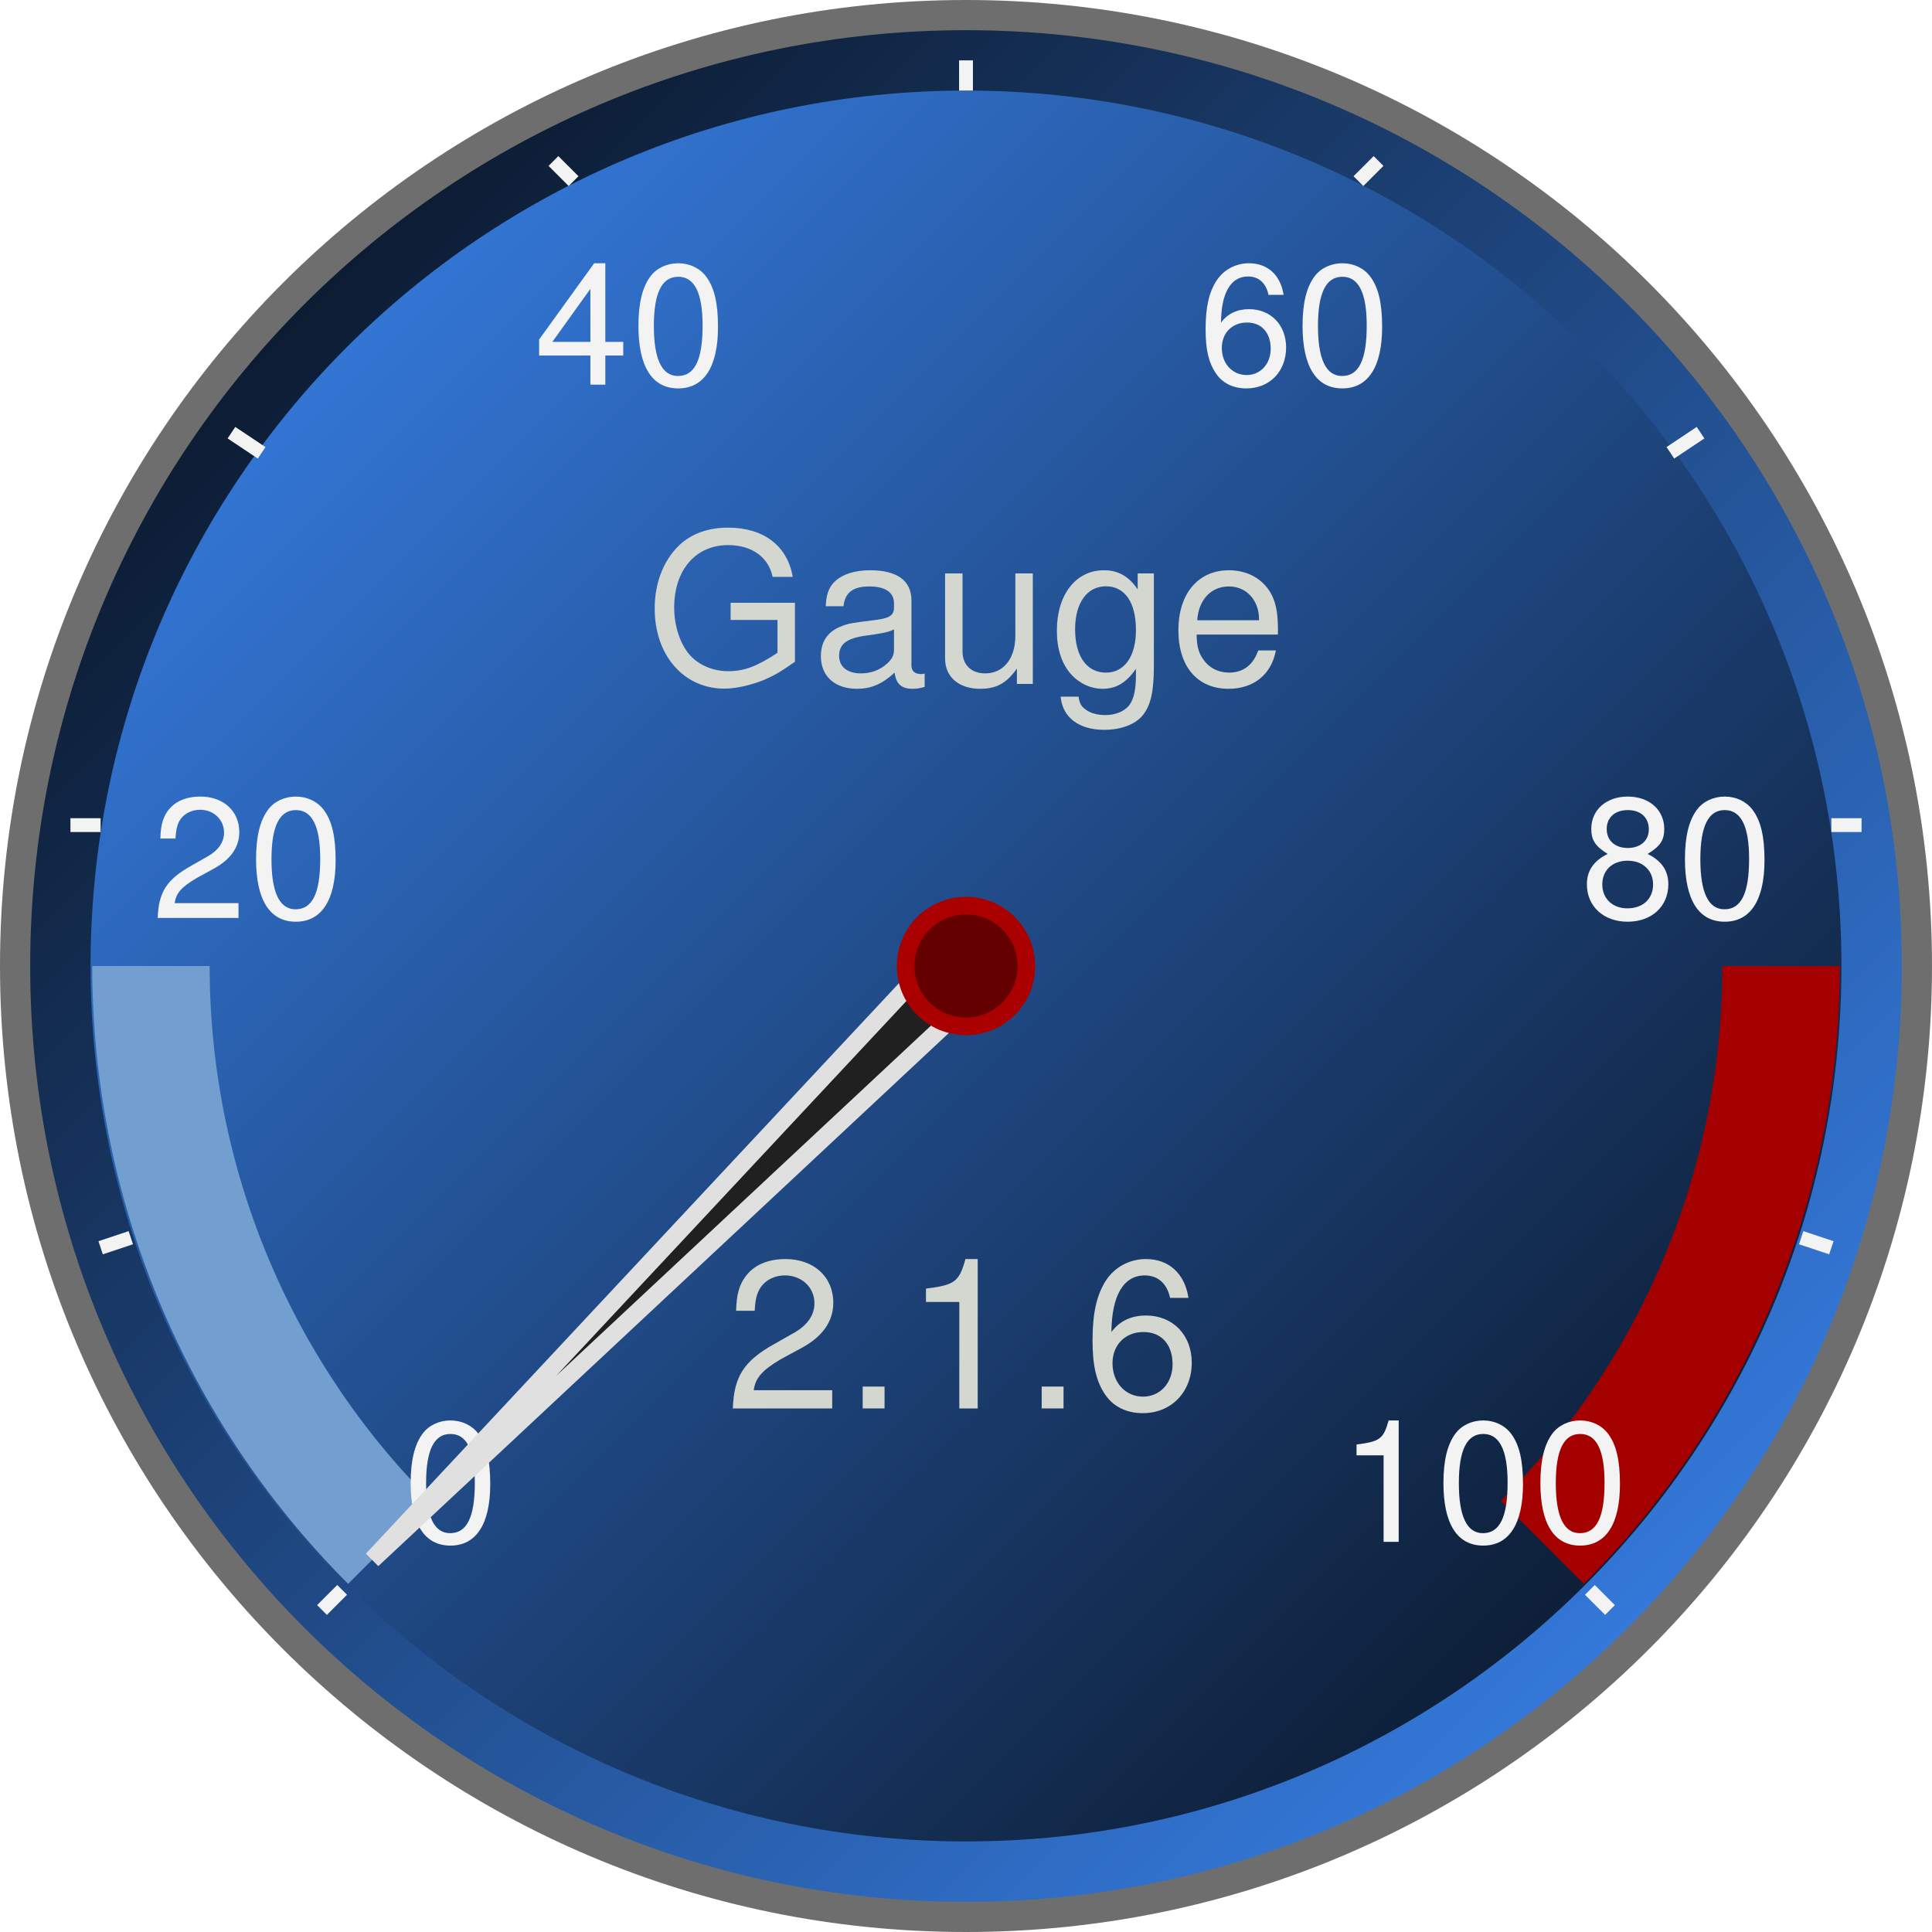
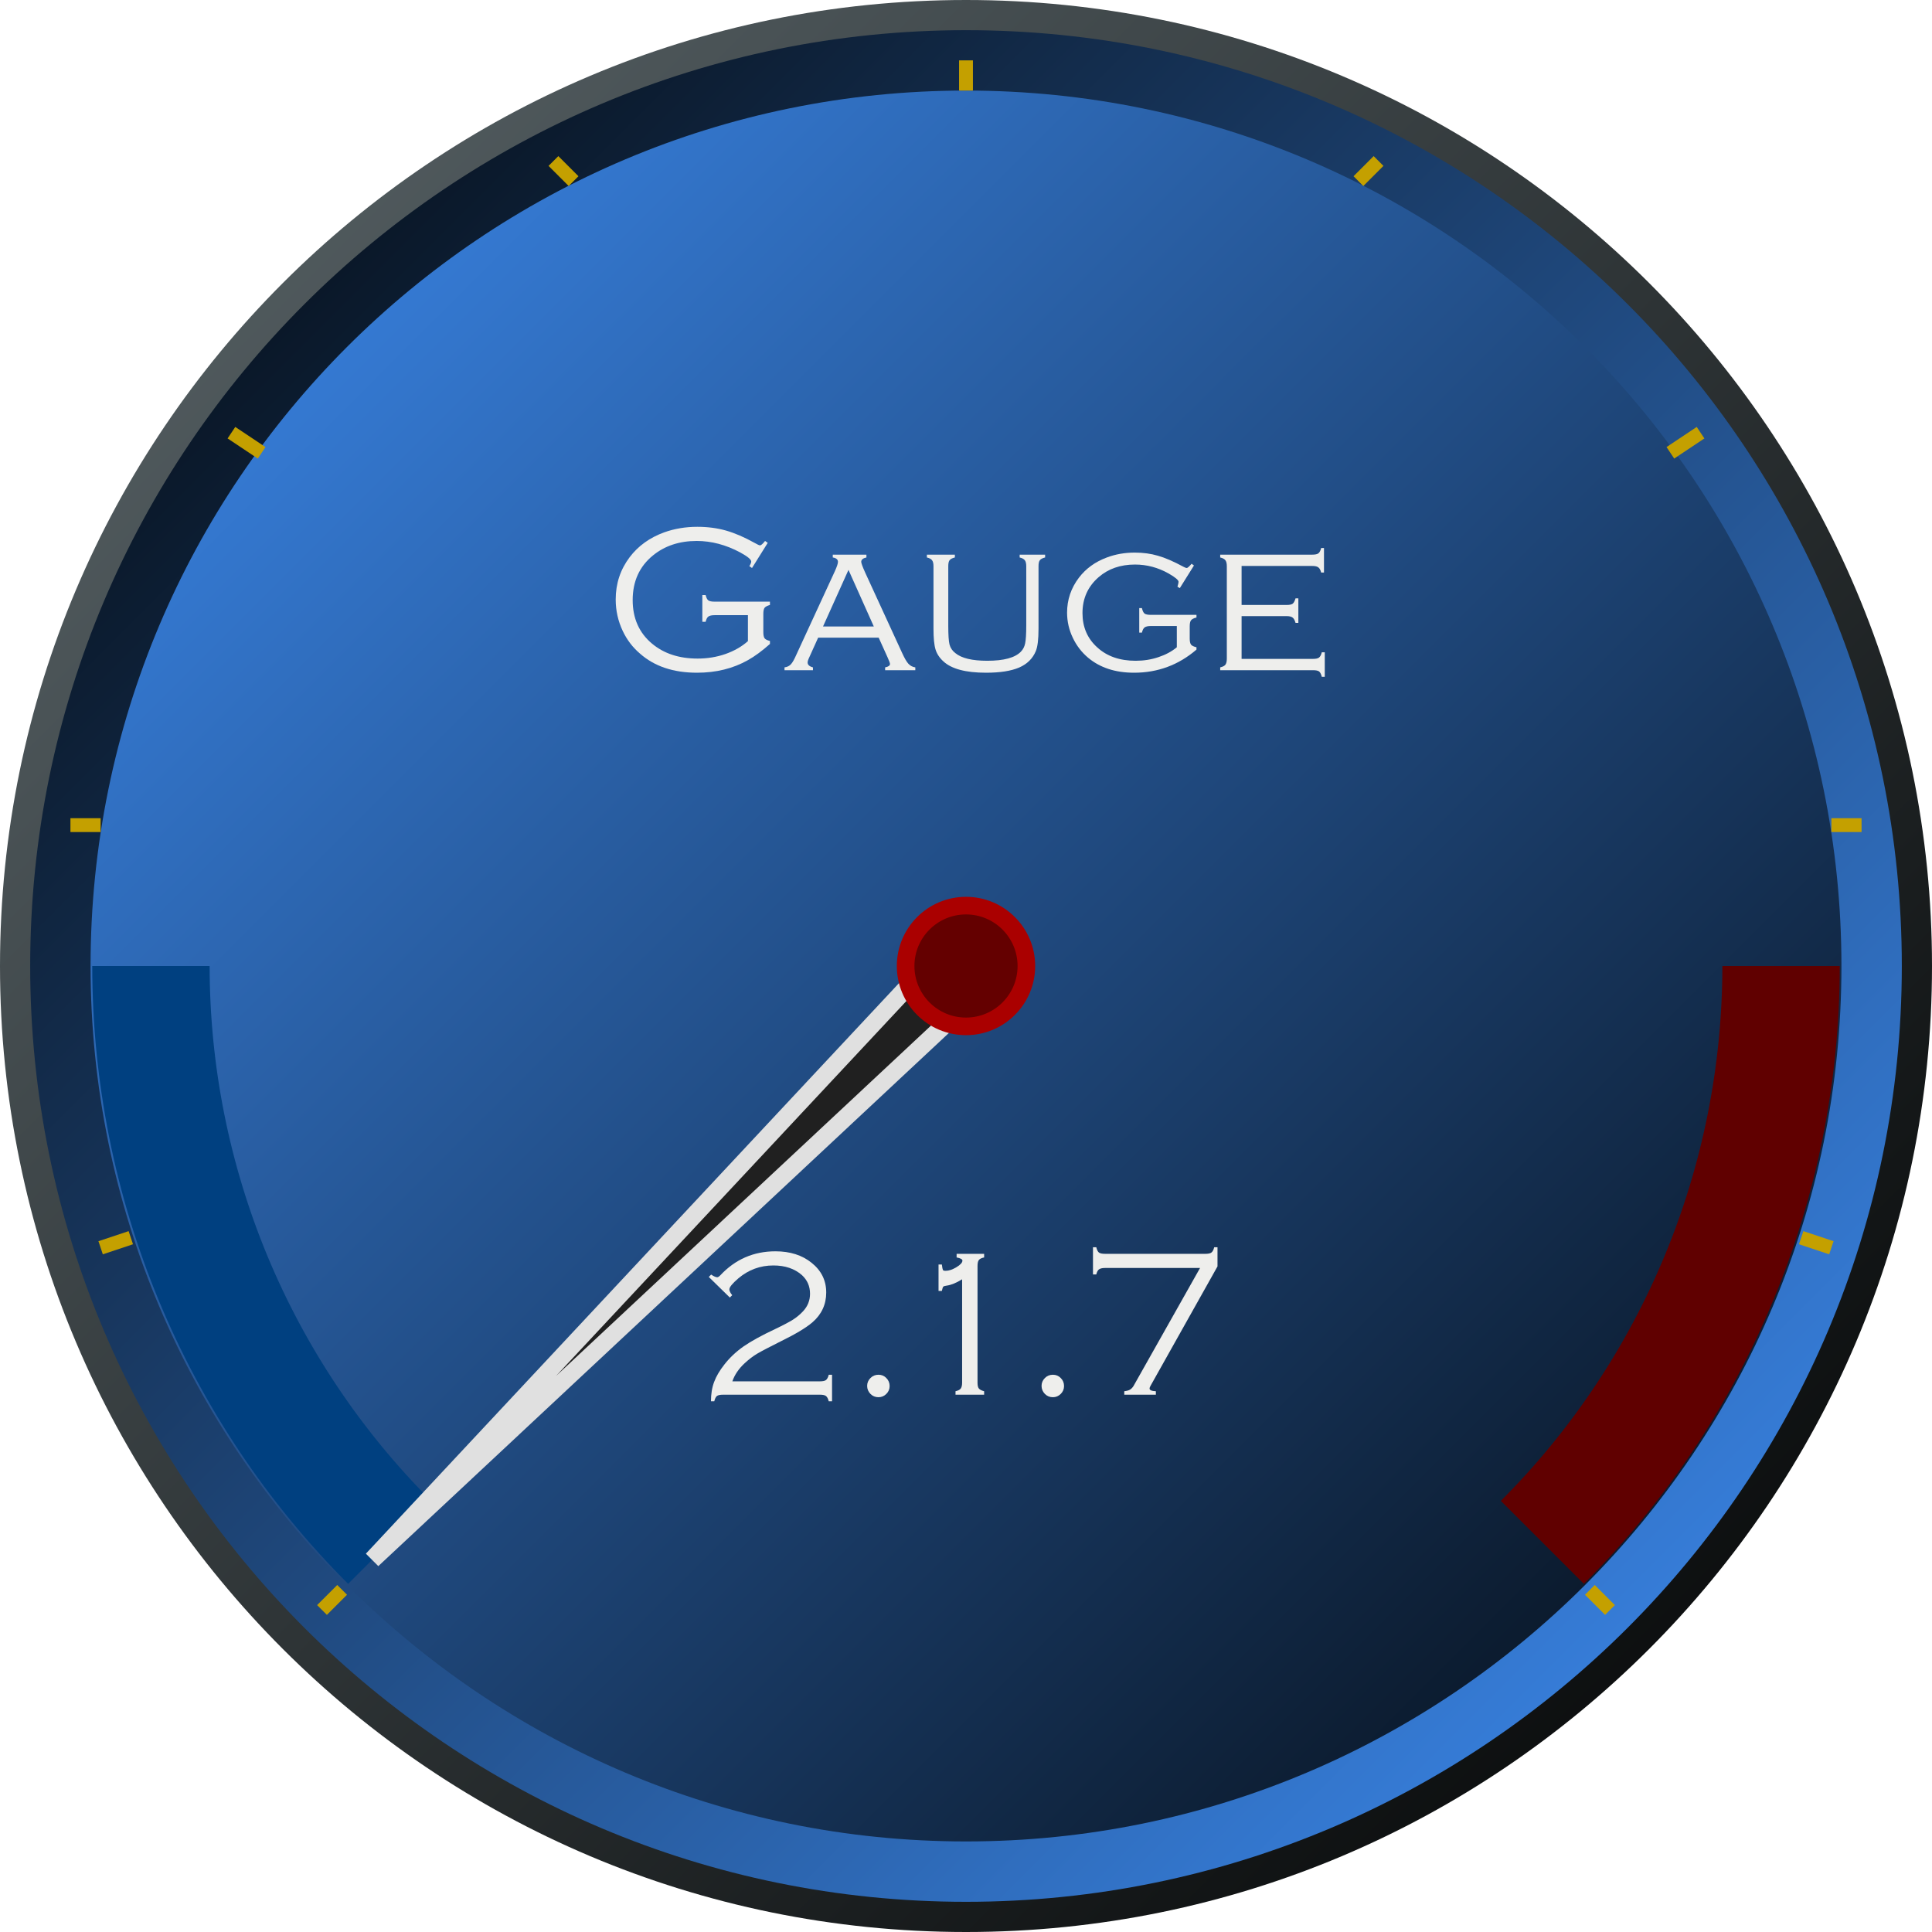
<svg xmlns="http://www.w3.org/2000/svg" xmlns:xlink="http://www.w3.org/1999/xlink" width="192pt" height="192pt" viewBox="0 0 192 192" version="1.1">
  <defs>
    <g>
      <symbol overflow="visible" id="glyph0-0">
-         <path style="stroke:none;" d="" />
+         <path style="stroke:none;" d="M 0.516 0 L 0.516 -14 L 4.734 -14 L 4.734 0 Z M 4.203 -0.516 L 4.203 -13.469 L 1.047 -13.469 L 1.047 -0.516 Z M 4.203 -0.516 " />
      </symbol>
      <symbol overflow="visible" id="glyph0-1">
-         <path style="stroke:none;" d="M 15 -8.062 L 8.609 -8.062 L 8.609 -6.359 L 13.266 -6.359 L 13.266 -3.094 C 11.203 -1.734 9.953 -1.266 8.375 -1.266 C 6.906 -1.266 5.531 -1.828 4.625 -2.797 C 3.625 -3.859 3 -5.719 3 -7.594 C 3 -11.328 5.141 -13.797 8.359 -13.797 C 10.703 -13.797 12.375 -12.609 12.781 -10.641 L 14.781 -10.641 C 14.25 -13.734 11.875 -15.531 8.375 -15.531 C 6.531 -15.531 5.016 -15.031 3.812 -14.062 C 2.062 -12.578 1.062 -10.219 1.062 -7.484 C 1.062 -2.844 3.953 0.469 7.984 0.469 C 9.109 0.469 10.641 0.125 11.906 -0.391 C 12.859 -0.797 13.562 -1.188 15 -2.203 Z " />
+         <path style="stroke:none;" d="M 16.297 -12.656 L 14.734 -10.156 L 14.469 -10.344 C 14.594 -10.539 14.656 -10.691 14.656 -10.797 C 14.656 -11.004 14.289 -11.305 13.562 -11.703 C 12.145 -12.461 10.703 -12.844 9.234 -12.844 C 7.516 -12.844 6.066 -12.363 4.891 -11.406 C 3.547 -10.312 2.875 -8.832 2.875 -6.969 C 2.875 -5.156 3.516 -3.711 4.797 -2.641 C 5.984 -1.648 7.492 -1.156 9.328 -1.156 C 10.297 -1.156 11.219 -1.305 12.094 -1.609 C 12.977 -1.922 13.723 -2.348 14.328 -2.891 L 14.328 -5.469 L 11.016 -5.469 C 10.723 -5.469 10.516 -5.422 10.391 -5.328 C 10.273 -5.242 10.188 -5.07 10.125 -4.812 L 9.797 -4.812 L 9.797 -7.469 L 10.125 -7.469 C 10.188 -7.207 10.273 -7.031 10.391 -6.938 C 10.516 -6.852 10.723 -6.812 11.016 -6.812 L 16.516 -6.812 L 16.516 -6.484 C 16.254 -6.41 16.078 -6.316 15.984 -6.203 C 15.898 -6.086 15.859 -5.883 15.859 -5.594 L 15.859 -3.781 C 15.859 -3.5 15.898 -3.297 15.984 -3.172 C 16.078 -3.055 16.254 -2.969 16.516 -2.906 L 16.516 -2.609 C 15.742 -1.922 15.016 -1.383 14.328 -1 C 12.848 -0.164 11.16 0.25 9.266 0.25 C 6.922 0.25 5.031 -0.383 3.594 -1.656 C 2.875 -2.27 2.305 -3.016 1.891 -3.891 C 1.422 -4.879 1.188 -5.926 1.188 -7.031 C 1.188 -8.602 1.648 -10.004 2.578 -11.234 C 3.43 -12.359 4.578 -13.18 6.016 -13.703 C 7.035 -14.066 8.129 -14.25 9.297 -14.25 C 10.328 -14.25 11.281 -14.125 12.156 -13.875 C 13.031 -13.625 13.973 -13.219 14.984 -12.656 C 15.273 -12.488 15.457 -12.406 15.531 -12.406 C 15.633 -12.406 15.801 -12.551 16.031 -12.844 Z M 16.297 -12.656 " />
      </symbol>
      <symbol overflow="visible" id="glyph0-2">
-         <path style="stroke:none;" d="M 11.297 -1.031 C 11.141 -0.984 11.047 -0.984 10.922 -0.984 C 10.328 -0.984 9.984 -1.281 9.984 -1.828 L 9.984 -8.281 C 9.984 -10.266 8.578 -11.297 5.859 -11.297 C 4.312 -11.297 3.047 -10.875 2.281 -10.094 C 1.75 -9.516 1.516 -8.875 1.469 -7.719 L 3.234 -7.719 C 3.375 -9.062 4.156 -9.688 5.797 -9.688 C 7.375 -9.688 8.25 -9.109 8.25 -8.016 L 8.25 -7.578 C 8.25 -6.828 7.812 -6.531 6.438 -6.359 C 4.031 -6.062 3.672 -6 3.031 -5.734 C 1.656 -5.203 0.984 -4.219 0.984 -2.75 C 0.984 -0.766 2.375 0.484 4.578 0.484 C 5.969 0.484 7.078 0.016 8.312 -1.125 C 8.453 0 8.984 0.484 10.109 0.484 C 10.5 0.484 10.703 0.453 11.297 0.297 Z M 8.25 -3.438 C 8.25 -2.859 8.078 -2.5 7.578 -2.031 C 6.875 -1.391 5.969 -1.047 4.969 -1.047 C 3.609 -1.047 2.797 -1.703 2.797 -2.797 C 2.797 -3.953 3.562 -4.547 5.438 -4.797 C 7.312 -5.062 7.672 -5.141 8.25 -5.422 Z " />
+         <path style="stroke:none;" d="M 9.406 -3.234 L 3.391 -3.234 L 2.516 -1.297 C 2.398 -1.055 2.344 -0.879 2.344 -0.766 C 2.344 -0.535 2.52 -0.375 2.875 -0.281 L 2.875 0 L 0.047 0 L 0.047 -0.281 C 0.328 -0.32 0.539 -0.426 0.688 -0.594 C 0.844 -0.758 1.023 -1.082 1.234 -1.562 L 5.047 -9.828 C 5.254 -10.285 5.359 -10.598 5.359 -10.766 C 5.359 -11.004 5.188 -11.148 4.844 -11.203 L 4.844 -11.484 L 8.188 -11.484 L 8.188 -11.203 C 7.844 -11.129 7.672 -10.984 7.672 -10.766 C 7.672 -10.641 7.805 -10.273 8.078 -9.672 L 11.734 -1.719 C 11.973 -1.195 12.18 -0.836 12.359 -0.641 C 12.547 -0.441 12.773 -0.32 13.047 -0.281 L 13.047 0 L 10.047 0 L 10.047 -0.281 C 10.367 -0.344 10.531 -0.457 10.531 -0.625 C 10.531 -0.707 10.445 -0.93 10.281 -1.297 Z M 8.922 -4.344 L 6.406 -9.969 L 3.875 -4.344 Z M 8.922 -4.344 " />
      </symbol>
      <symbol overflow="visible" id="glyph0-3">
-         <path style="stroke:none;" d="M 10.188 0 L 10.188 -10.984 L 8.453 -10.984 L 8.453 -4.781 C 8.453 -2.516 7.266 -1.047 5.453 -1.047 C 4.078 -1.047 3.203 -1.891 3.203 -3.219 L 3.203 -10.984 L 1.469 -10.984 L 1.469 -2.516 C 1.469 -0.688 2.844 0.484 4.953 0.484 C 6.562 0.484 7.578 -0.062 8.609 -1.531 L 8.609 0 Z " />
+         <path style="stroke:none;" d="M 3.125 -10.328 L 3.125 -4.438 C 3.125 -3.52 3.164 -2.891 3.25 -2.547 C 3.344 -2.203 3.539 -1.914 3.844 -1.688 C 4.457 -1.188 5.508 -0.938 7 -0.938 C 8.645 -0.938 9.758 -1.238 10.344 -1.844 C 10.562 -2.07 10.703 -2.348 10.766 -2.672 C 10.836 -3.004 10.875 -3.594 10.875 -4.438 L 10.875 -10.328 C 10.875 -10.609 10.828 -10.805 10.734 -10.922 C 10.648 -11.047 10.477 -11.141 10.219 -11.203 L 10.219 -11.484 L 12.75 -11.484 L 12.75 -11.203 C 12.488 -11.141 12.312 -11.047 12.219 -10.922 C 12.133 -10.805 12.094 -10.609 12.094 -10.328 L 12.094 -4.125 C 12.094 -3.07 12.004 -2.332 11.828 -1.906 C 11.523 -1.164 10.973 -0.617 10.172 -0.266 C 9.367 0.078 8.27 0.25 6.875 0.25 C 4.863 0.25 3.453 -0.125 2.641 -0.875 C 2.254 -1.227 1.992 -1.625 1.859 -2.062 C 1.723 -2.508 1.656 -3.195 1.656 -4.125 L 1.656 -10.328 C 1.656 -10.609 1.609 -10.805 1.516 -10.922 C 1.43 -11.047 1.258 -11.141 1 -11.203 L 1 -11.484 L 3.781 -11.484 L 3.781 -11.203 C 3.52 -11.141 3.344 -11.047 3.25 -10.922 C 3.164 -10.805 3.125 -10.609 3.125 -10.328 Z M 3.125 -10.328 " />
      </symbol>
      <symbol overflow="visible" id="glyph0-4">
-         <path style="stroke:none;" d="M 8.75 -10.984 L 8.75 -9.391 C 7.875 -10.703 6.797 -11.297 5.391 -11.297 C 2.609 -11.297 0.719 -8.875 0.719 -5.297 C 0.719 -3.5 1.188 -2.031 2.109 -0.984 C 2.922 -0.062 4.094 0.484 5.25 0.484 C 6.609 0.484 7.609 -0.109 8.578 -1.5 L 8.578 -0.922 C 8.578 0.547 8.375 1.453 7.953 2.062 C 7.484 2.703 6.594 3.094 5.531 3.094 C 4.75 3.094 4.031 2.906 3.562 2.531 C 3.141 2.234 2.969 1.922 2.875 1.266 L 1.094 1.266 C 1.281 3.328 2.906 4.562 5.438 4.562 C 7.078 4.562 8.484 4.031 9.219 3.156 C 10.047 2.156 10.359 0.797 10.359 -1.797 L 10.359 -10.984 Z M 5.594 -9.703 C 7.469 -9.703 8.578 -8.109 8.578 -5.359 C 8.578 -2.734 7.438 -1.125 5.594 -1.125 C 3.688 -1.125 2.531 -2.75 2.531 -5.422 C 2.531 -8.062 3.719 -9.703 5.594 -9.703 Z " />
+         <path style="stroke:none;" d="M 13.562 -10.406 L 12.156 -8.156 L 11.922 -8.297 C 11.992 -8.535 12.031 -8.695 12.031 -8.781 C 12.031 -8.957 11.703 -9.234 11.047 -9.609 C 9.992 -10.203 8.879 -10.5 7.703 -10.5 C 6.254 -10.5 5.051 -10.082 4.094 -9.25 C 3.02 -8.32 2.484 -7.129 2.484 -5.672 C 2.484 -4.285 2.973 -3.148 3.953 -2.266 C 4.922 -1.379 6.191 -0.938 7.766 -0.938 C 8.566 -0.938 9.32 -1.055 10.031 -1.297 C 10.75 -1.535 11.359 -1.863 11.859 -2.281 L 11.859 -4.391 L 9.281 -4.391 C 8.988 -4.391 8.781 -4.344 8.656 -4.25 C 8.539 -4.164 8.453 -3.992 8.391 -3.734 L 8.125 -3.734 L 8.125 -6.172 L 8.391 -6.172 C 8.453 -5.898 8.539 -5.719 8.656 -5.625 C 8.781 -5.539 8.988 -5.5 9.281 -5.5 L 13.812 -5.5 L 13.812 -5.234 C 13.539 -5.172 13.359 -5.078 13.266 -4.953 C 13.18 -4.836 13.141 -4.633 13.141 -4.344 L 13.141 -3.156 C 13.141 -2.875 13.18 -2.672 13.266 -2.547 C 13.359 -2.43 13.539 -2.344 13.812 -2.281 L 13.812 -2.047 C 12.031 -0.516 9.961 0.25 7.609 0.25 C 5.742 0.25 4.219 -0.25 3.031 -1.25 C 2.395 -1.789 1.895 -2.441 1.531 -3.203 C 1.145 -4.004 0.953 -4.844 0.953 -5.719 C 0.953 -7 1.344 -8.156 2.125 -9.188 C 2.82 -10.102 3.75 -10.773 4.906 -11.203 C 5.758 -11.523 6.68 -11.688 7.672 -11.688 C 8.516 -11.688 9.285 -11.582 9.984 -11.375 C 10.691 -11.176 11.535 -10.812 12.516 -10.281 C 12.672 -10.195 12.781 -10.156 12.844 -10.156 C 12.926 -10.156 13.086 -10.297 13.328 -10.578 Z M 13.562 -10.406 " />
      </symbol>
      <symbol overflow="visible" id="glyph0-5">
-         <path style="stroke:none;" d="M 10.828 -4.906 C 10.859 -6.484 10.734 -7.484 10.453 -8.281 C 9.797 -10.156 8.078 -11.297 5.969 -11.297 C 2.906 -11.297 0.938 -8.984 0.938 -5.328 C 0.938 -1.703 2.844 0.484 5.922 0.484 C 8.422 0.484 10.188 -0.938 10.625 -3.328 L 8.875 -3.328 C 8.375 -1.891 7.375 -1.125 6 -1.125 C 4.906 -1.125 3.984 -1.594 3.391 -2.469 C 2.938 -3.109 2.766 -3.75 2.75 -4.906 Z M 2.812 -6.328 C 2.938 -8.359 4.188 -9.688 5.953 -9.688 C 7.719 -9.688 8.984 -8.297 8.953 -6.328 Z " />
+         <path style="stroke:none;" d="M 3.359 -5.375 L 3.359 -1.125 L 10.453 -1.125 C 10.734 -1.125 10.93 -1.164 11.047 -1.25 C 11.172 -1.344 11.266 -1.52 11.328 -1.781 L 11.625 -1.781 L 11.625 0.656 L 11.328 0.656 C 11.266 0.395 11.176 0.219 11.062 0.125 C 10.945 0.039 10.742 0 10.453 0 L 1.234 0 L 1.234 -0.281 C 1.492 -0.344 1.664 -0.43 1.75 -0.547 C 1.844 -0.672 1.891 -0.875 1.891 -1.156 L 1.891 -10.328 C 1.891 -10.609 1.844 -10.805 1.75 -10.922 C 1.664 -11.047 1.492 -11.141 1.234 -11.203 L 1.234 -11.484 L 10.391 -11.484 C 10.672 -11.484 10.867 -11.523 10.984 -11.609 C 11.109 -11.703 11.203 -11.879 11.266 -12.141 L 11.547 -12.141 L 11.547 -9.703 L 11.266 -9.703 C 11.203 -9.961 11.109 -10.133 10.984 -10.219 C 10.867 -10.312 10.672 -10.359 10.391 -10.359 L 3.359 -10.359 L 3.359 -6.484 L 7.828 -6.484 C 8.117 -6.484 8.32 -6.523 8.438 -6.609 C 8.551 -6.703 8.645 -6.879 8.719 -7.141 L 9 -7.141 L 9 -4.703 L 8.719 -4.703 C 8.645 -4.973 8.547 -5.148 8.422 -5.234 C 8.305 -5.328 8.109 -5.375 7.828 -5.375 Z M 3.359 -5.375 " />
      </symbol>
      <symbol overflow="visible" id="glyph0-6">
-         <path style="stroke:none;" d="M 10.703 -1.812 L 2.906 -1.812 C 3.078 -3.047 3.75 -3.797 5.594 -4.891 L 7.672 -6.016 C 9.75 -7.141 10.812 -8.656 10.812 -10.5 C 10.812 -13.078 8.875 -14.844 6.062 -14.844 C 4.25 -14.844 2.859 -14.219 2.031 -13.031 C 1.453 -12.219 1.188 -11.266 1.156 -9.703 L 3 -9.703 C 3.047 -10.672 3.172 -11.234 3.406 -11.703 C 3.859 -12.641 4.844 -13.219 6.016 -13.219 C 7.672 -13.219 8.938 -12.031 8.938 -10.453 C 8.938 -9.281 8.25 -8.281 6.938 -7.531 L 4.984 -6.422 C 1.922 -4.719 0.938 -3.172 0.828 0 L 10.703 0 Z " />
+         <path style="stroke:none;" d="M 3.531 -9.656 L 1.438 -11.703 L 1.672 -11.938 C 1.941 -11.758 2.145 -11.672 2.281 -11.672 C 2.352 -11.672 2.453 -11.734 2.578 -11.859 C 4.066 -13.453 5.895 -14.25 8.062 -14.25 C 9.52 -14.25 10.719 -13.867 11.656 -13.109 C 12.625 -12.336 13.109 -11.352 13.109 -10.156 C 13.109 -8.969 12.648 -7.977 11.734 -7.188 C 11.098 -6.645 10.047 -6.016 8.578 -5.297 C 7.453 -4.734 6.676 -4.328 6.25 -4.078 C 5.832 -3.828 5.414 -3.508 5 -3.125 C 4.414 -2.582 4.008 -1.984 3.781 -1.328 L 12.484 -1.328 C 12.766 -1.328 12.961 -1.367 13.078 -1.453 C 13.203 -1.547 13.297 -1.723 13.359 -1.984 L 13.688 -1.984 L 13.688 0.656 L 13.359 0.656 C 13.297 0.395 13.203 0.219 13.078 0.125 C 12.961 0.039 12.766 0 12.484 0 L 2.859 0 C 2.578 0 2.375 0.039 2.25 0.125 C 2.133 0.219 2.047 0.395 1.984 0.656 L 1.656 0.656 C 1.656 -0.07 1.758 -0.711 1.969 -1.266 C 2.176 -1.828 2.52 -2.41 3 -3.016 C 3.52 -3.68 4.148 -4.273 4.891 -4.797 C 5.641 -5.316 6.691 -5.895 8.047 -6.531 C 8.848 -6.914 9.43 -7.223 9.797 -7.453 C 10.172 -7.691 10.504 -7.969 10.797 -8.281 C 11.266 -8.781 11.5 -9.363 11.5 -10.031 C 11.5 -10.781 11.227 -11.398 10.688 -11.891 C 9.969 -12.523 9.023 -12.844 7.859 -12.844 C 6.547 -12.844 5.383 -12.414 4.375 -11.562 C 3.781 -11.051 3.484 -10.688 3.484 -10.469 C 3.484 -10.312 3.578 -10.117 3.766 -9.891 Z M 3.531 -9.656 " />
      </symbol>
      <symbol overflow="visible" id="glyph0-7">
-         <path style="stroke:none;" d="M 4.047 -2.172 L 1.875 -2.172 L 1.875 0 L 4.047 0 Z " />
+         <path style="stroke:none;" d="M 2.938 -1.984 C 3.25 -1.984 3.508 -1.875 3.719 -1.656 C 3.938 -1.438 4.047 -1.172 4.047 -0.859 C 4.047 -0.555 3.938 -0.297 3.719 -0.078 C 3.5 0.141 3.238 0.25 2.938 0.25 C 2.625 0.25 2.359 0.141 2.141 -0.078 C 1.922 -0.305 1.812 -0.57 1.812 -0.875 C 1.812 -1.176 1.922 -1.438 2.141 -1.656 C 2.359 -1.875 2.625 -1.984 2.938 -1.984 Z M 2.938 -1.984 " />
      </symbol>
      <symbol overflow="visible" id="glyph0-8">
-         <path style="stroke:none;" d="M 5.547 -10.578 L 5.547 0 L 7.375 0 L 7.375 -14.844 L 6.156 -14.844 C 5.531 -12.578 5.094 -12.266 2.234 -11.906 L 2.234 -10.578 Z " />
+         <path style="stroke:none;" d="M 7.281 -11.469 C 6.707 -11.113 6.203 -10.906 5.766 -10.844 C 5.578 -10.82 5.457 -10.785 5.406 -10.734 C 5.363 -10.68 5.316 -10.539 5.266 -10.312 L 4.938 -10.312 L 4.938 -12.938 L 5.266 -12.938 C 5.305 -12.633 5.344 -12.453 5.375 -12.391 C 5.414 -12.336 5.504 -12.312 5.641 -12.312 C 5.961 -12.312 6.32 -12.43 6.719 -12.672 C 7.113 -12.91 7.312 -13.129 7.312 -13.328 C 7.312 -13.461 7.117 -13.566 6.734 -13.641 L 6.734 -14 L 9.469 -14 L 9.469 -13.641 C 9.207 -13.586 9.031 -13.5 8.938 -13.375 C 8.852 -13.258 8.812 -13.062 8.812 -12.781 L 8.812 -1.203 C 8.812 -0.93 8.852 -0.738 8.938 -0.625 C 9.031 -0.508 9.207 -0.414 9.469 -0.344 L 9.469 0 L 6.625 0 L 6.625 -0.344 C 6.883 -0.406 7.055 -0.492 7.141 -0.609 C 7.234 -0.734 7.281 -0.93 7.281 -1.203 Z M 7.281 -11.469 " />
      </symbol>
      <symbol overflow="visible" id="glyph0-9">
-         <path style="stroke:none;" d="M 10.531 -10.984 C 10.172 -13.391 8.594 -14.844 6.312 -14.844 C 4.688 -14.844 3.219 -14.062 2.344 -12.734 C 1.406 -11.281 1 -9.469 1 -6.766 C 1 -4.266 1.359 -2.688 2.266 -1.359 C 3.078 -0.172 4.375 0.469 6 0.469 C 8.828 0.469 10.859 -1.625 10.859 -4.547 C 10.859 -7.297 8.984 -9.234 6.312 -9.234 C 4.844 -9.234 3.688 -8.688 2.875 -7.594 C 2.906 -11.219 4.078 -13.219 6.188 -13.219 C 7.5 -13.219 8.406 -12.406 8.703 -10.984 Z M 6.062 -7.594 C 7.844 -7.594 8.953 -6.359 8.953 -4.391 C 8.953 -2.531 7.719 -1.172 6.016 -1.172 C 4.266 -1.172 2.984 -2.578 2.984 -4.484 C 2.984 -6.328 4.25 -7.594 6.062 -7.594 Z " />
-       </symbol>
-       <symbol overflow="visible" id="glyph1-0">
-         <path style="stroke:none;" d="" />
-       </symbol>
-       <symbol overflow="visible" id="glyph1-1">
-         <path style="stroke:none;" d="M 4.766 -12.062 C 3.641 -12.062 2.609 -11.578 2 -10.75 C 1.203 -9.688 0.812 -8.078 0.812 -5.844 C 0.812 -1.766 2.188 0.375 4.766 0.375 C 7.328 0.375 8.719 -1.766 8.719 -5.734 C 8.719 -8.078 8.359 -9.656 7.531 -10.75 C 6.906 -11.578 5.891 -12.062 4.766 -12.062 Z M 4.766 -10.719 C 6.391 -10.719 7.188 -9.109 7.188 -5.875 C 7.188 -2.453 6.406 -0.859 4.734 -0.859 C 3.141 -0.859 2.344 -2.531 2.344 -5.828 C 2.344 -9.125 3.141 -10.719 4.766 -10.719 Z " />
-       </symbol>
-       <symbol overflow="visible" id="glyph1-2">
-         <path style="stroke:none;" d="M 8.703 -1.469 L 2.359 -1.469 C 2.5 -2.484 3.047 -3.078 4.547 -3.969 L 6.234 -4.891 C 7.922 -5.812 8.781 -7.031 8.781 -8.531 C 8.781 -10.625 7.203 -12.062 4.922 -12.062 C 3.453 -12.062 2.328 -11.562 1.641 -10.594 C 1.172 -9.922 0.969 -9.156 0.938 -7.891 L 2.438 -7.891 C 2.484 -8.656 2.578 -9.125 2.766 -9.516 C 3.141 -10.281 3.938 -10.75 4.891 -10.75 C 6.234 -10.75 7.266 -9.766 7.266 -8.484 C 7.266 -7.531 6.703 -6.719 5.625 -6.109 L 4.062 -5.219 C 1.562 -3.828 0.766 -2.578 0.672 0 L 8.703 0 Z " />
-       </symbol>
-       <symbol overflow="visible" id="glyph1-3">
-         <path style="stroke:none;" d="M 5.672 -2.891 L 5.672 0 L 7.156 0 L 7.156 -2.891 L 8.938 -2.891 L 8.938 -4.25 L 7.156 -4.25 L 7.156 -12.062 L 6.047 -12.062 L 0.578 -4.484 L 0.578 -2.891 Z M 5.672 -4.25 L 1.891 -4.25 L 5.672 -9.516 Z " />
-       </symbol>
-       <symbol overflow="visible" id="glyph1-4">
-         <path style="stroke:none;" d="M 8.562 -8.922 C 8.266 -10.875 6.984 -12.062 5.125 -12.062 C 3.812 -12.062 2.609 -11.422 1.906 -10.344 C 1.141 -9.172 0.812 -7.688 0.812 -5.5 C 0.812 -3.469 1.109 -2.188 1.844 -1.109 C 2.5 -0.141 3.547 0.375 4.875 0.375 C 7.172 0.375 8.812 -1.312 8.812 -3.688 C 8.812 -5.922 7.297 -7.5 5.125 -7.5 C 3.938 -7.5 3 -7.047 2.344 -6.172 C 2.359 -9.109 3.312 -10.75 5.031 -10.75 C 6.094 -10.75 6.828 -10.078 7.062 -8.922 Z M 4.922 -6.172 C 6.375 -6.172 7.281 -5.156 7.281 -3.562 C 7.281 -2.062 6.266 -0.953 4.891 -0.953 C 3.469 -0.953 2.422 -2.094 2.422 -3.641 C 2.422 -5.141 3.453 -6.172 4.922 -6.172 Z " />
-       </symbol>
-       <symbol overflow="visible" id="glyph1-5">
-         <path style="stroke:none;" d="M 6.734 -6.359 C 7.984 -7.109 8.391 -7.719 8.391 -8.844 C 8.391 -10.75 6.891 -12.062 4.766 -12.062 C 2.641 -12.062 1.141 -10.75 1.141 -8.859 C 1.141 -7.719 1.547 -7.125 2.766 -6.359 C 1.391 -5.688 0.703 -4.703 0.703 -3.344 C 0.703 -1.141 2.375 0.375 4.75 0.375 C 7.141 0.375 8.797 -1.141 8.797 -3.344 C 8.797 -4.703 8.125 -5.688 6.734 -6.359 Z M 4.766 -10.719 C 6.047 -10.719 6.859 -9.984 6.859 -8.797 C 6.859 -7.688 6.031 -6.953 4.766 -6.953 C 3.5 -6.953 2.672 -7.688 2.672 -8.844 C 2.672 -9.984 3.5 -10.719 4.766 -10.719 Z M 4.75 -5.688 C 6.25 -5.688 7.281 -4.734 7.281 -3.328 C 7.281 -1.891 6.266 -0.953 4.719 -0.953 C 3.25 -0.953 2.234 -1.922 2.234 -3.328 C 2.234 -4.734 3.234 -5.688 4.75 -5.688 Z " />
-       </symbol>
-       <symbol overflow="visible" id="glyph1-6">
-         <path style="stroke:none;" d="M 4.5 -8.594 L 4.5 0 L 6 0 L 6 -12.062 L 5 -12.062 C 4.484 -10.219 4.141 -9.969 1.812 -9.672 L 1.812 -8.594 Z " />
+         <path style="stroke:none;" d="M 11.594 -12.594 L 2.156 -12.594 C 1.875 -12.594 1.672 -12.547 1.547 -12.453 C 1.43 -12.367 1.344 -12.203 1.281 -11.953 L 0.953 -11.953 L 0.953 -14.656 L 1.281 -14.656 C 1.344 -14.395 1.43 -14.219 1.547 -14.125 C 1.672 -14.039 1.875 -14 2.156 -14 L 12.125 -14 C 12.406 -14 12.602 -14.039 12.719 -14.125 C 12.844 -14.219 12.938 -14.395 13 -14.656 L 13.328 -14.656 L 13.328 -12.75 L 6.703 -0.938 C 6.617 -0.801 6.578 -0.691 6.578 -0.609 C 6.578 -0.453 6.785 -0.363 7.203 -0.344 L 7.203 0 L 4.062 0 L 4.062 -0.344 C 4.312 -0.375 4.5 -0.426 4.625 -0.5 C 4.75 -0.57 4.863 -0.688 4.969 -0.844 Z M 11.594 -12.594 " />
      </symbol>
    </g>
    <linearGradient id="linear0" gradientUnits="userSpaceOnUse" x1="0" y1="0" x2="192" y2="192">
-       <stop offset="0" style="stop-color:rgb(1.255%,2.902%,5.294%);stop-opacity:1;" />
-       <stop offset="1" style="stop-color:rgb(23.843%,55.137%,100%);stop-opacity:1;" />
+       <stop offset="0" style="stop-color:rgb(35.898%,40.58%,42.141%);stop-opacity:1;" />
+       <stop offset="1" style="stop-color:rgb(0.18%,0.204%,0.212%);stop-opacity:1;" />
    </linearGradient>
    <linearGradient id="linear1" gradientUnits="userSpaceOnUse" x1="0" y1="0" x2="192" y2="192">
-       <stop offset="0" style="stop-color:rgb(23.843%,55.137%,100%);stop-opacity:1;" />
-       <stop offset="1" style="stop-color:rgb(1.255%,2.902%,5.294%);stop-opacity:1;" />
+       <stop offset="0" style="stop-color:rgb(0.125%,0.29%,0.529%);stop-opacity:1;" />
+       <stop offset="1" style="stop-color:rgb(24.973%,57.749%,100%);stop-opacity:1;" />
+     </linearGradient>
+     <linearGradient id="linear2" gradientUnits="userSpaceOnUse" x1="0" y1="0" x2="192" y2="192">
+       <stop offset="0" style="stop-color:rgb(24.973%,57.749%,100%);stop-opacity:1;" />
+       <stop offset="1" style="stop-color:rgb(0.125%,0.29%,0.529%);stop-opacity:1;" />
    </linearGradient>
  </defs>
-   <g id="surface4682">
-     <path style=" stroke:none;fill-rule:nonzero;fill:rgb(43.137%,43.137%,43.137%);fill-opacity:1;" d="M 192 96 C 192 149.02 149.02 192 96 192 C 42.98 192 0 149.02 0 96 C 0 42.98 42.98 0 96 0 C 149.02 0 192 42.98 192 96 " />
-     <path style=" stroke:none;fill-rule:nonzero;fill:url(#linear0);" d="M 189 96 C 189 147.363 147.363 189 96 189 C 44.637 189 3 147.363 3 96 C 3 44.637 44.637 3 96 3 C 147.363 3 189 44.637 189 96 " />
-     <path style=" stroke:none;fill-rule:nonzero;fill:url(#linear1);" d="M 183 96 C 183 144.047 144.047 183 96 183 C 47.953 183 9 144.047 9 96 C 9 47.953 47.953 9 96 9 C 144.047 9 183 47.953 183 96 " />
-     <path style="fill:none;stroke-width:11.667;stroke-linecap:butt;stroke-linejoin:miter;stroke:rgb(64.314%,0%,0%);stroke-opacity:1;stroke-miterlimit:10;" d="M 177 96 C 177 117.484 168.465 138.086 153.277 153.277 " />
-     <path style="fill:none;stroke-width:11.667;stroke-linecap:butt;stroke-linejoin:miter;stroke:rgb(44.706%,62.353%,81.176%);stroke-opacity:1;stroke-miterlimit:10;" d="M 38.723 153.277 C 23.535 138.086 15 117.484 15 96 " />
-     <g style="fill:rgb(82.745%,84.314%,81.176%);fill-opacity:1;">
-       <use xlink:href="#glyph0-1" x="64" y="67.968" />
-       <use xlink:href="#glyph0-2" x="80.594" y="67.968" />
-       <use xlink:href="#glyph0-3" x="92.452" y="67.968" />
-       <use xlink:href="#glyph0-4" x="104.311" y="67.968" />
-       <use xlink:href="#glyph0-5" x="116.169" y="67.968" />
+   <g id="surface12423">
+     <path style=" stroke:none;fill-rule:nonzero;fill:url(#linear0);" d="M 192 96 C 192 149.02 149.02 192 96 192 C 42.98 192 0 149.02 0 96 C 0 42.98 42.98 0 96 0 C 149.02 0 192 42.98 192 96 " />
+     <path style=" stroke:none;fill-rule:nonzero;fill:url(#linear1);" d="M 189 96 C 189 147.363 147.363 189 96 189 C 44.637 189 3 147.363 3 96 C 3 44.637 44.637 3 96 3 C 147.363 3 189 44.637 189 96 " />
+     <path style=" stroke:none;fill-rule:nonzero;fill:url(#linear2);" d="M 183 96 C 183 144.047 144.047 183 96 183 C 47.953 183 9 144.047 9 96 C 9 47.953 47.953 9 96 9 C 144.047 9 183 47.953 183 96 " />
+     <path style="fill:none;stroke-width:11.667;stroke-linecap:butt;stroke-linejoin:miter;stroke:rgb(37.647%,0%,0%);stroke-opacity:1;stroke-miterlimit:10;" d="M 177 96 C 177 117.484 168.465 138.086 153.277 153.277 " />
+     <path style="fill:none;stroke-width:11.667;stroke-linecap:butt;stroke-linejoin:miter;stroke:rgb(0%,25.098%,50.196%);stroke-opacity:1;stroke-miterlimit:10;" d="M 38.723 153.277 C 23.535 138.086 15 117.484 15 96 " />
+     <g style="fill:rgb(93.333%,93.333%,92.549%);fill-opacity:1;">
+       <use xlink:href="#glyph0-1" x="60" y="66.604" />
+       <use xlink:href="#glyph0-2" x="77.916" y="66.604" />
+       <use xlink:href="#glyph0-3" x="91.113" y="66.604" />
+       <use xlink:href="#glyph0-4" x="105.092" y="66.604" />
+       <use xlink:href="#glyph0-5" x="120.029" y="66.604" />
    </g>
-     <g style="fill:rgb(82.745%,84.314%,81.176%);fill-opacity:1;">
-       <use xlink:href="#glyph0-6" x="72" y="139.968" />
-       <use xlink:href="#glyph0-7" x="83.858" y="139.968" />
-       <use xlink:href="#glyph0-8" x="89.788" y="139.968" />
-       <use xlink:href="#glyph0-7" x="101.646" y="139.968" />
-       <use xlink:href="#glyph0-9" x="107.576" y="139.968" />
+     <g style="fill:rgb(93.333%,93.333%,92.549%);fill-opacity:1;">
+       <use xlink:href="#glyph0-6" x="69" y="138.604" />
+       <use xlink:href="#glyph0-7" x="84.364" y="138.604" />
+       <use xlink:href="#glyph0-8" x="88.333" y="138.604" />
+       <use xlink:href="#glyph0-7" x="101.697" y="138.604" />
+       <use xlink:href="#glyph0-9" x="107.666" y="138.604" />
    </g>
-     <g style="fill:rgb(95.294%,95.294%,95.294%);fill-opacity:1;">
-       <use xlink:href="#glyph1-1" x="40" y="153.224" />
-     </g>
-     <path style="fill:none;stroke-width:1.375;stroke-linecap:butt;stroke-linejoin:miter;stroke:rgb(95.294%,95.294%,95.294%);stroke-opacity:1;stroke-miterlimit:10;" d="M 34 158 L 32 160 " />
-     <path style="fill:none;stroke-width:1.375;stroke-linecap:butt;stroke-linejoin:miter;stroke:rgb(95.294%,95.294%,95.294%);stroke-opacity:1;stroke-miterlimit:10;" d="M 13 123 L 10 124 " />
-     <g style="fill:rgb(95.294%,95.294%,95.294%);fill-opacity:1;">
-       <use xlink:href="#glyph1-2" x="15" y="91.224" />
-       <use xlink:href="#glyph1-1" x="24.635" y="91.224" />
-     </g>
-     <path style="fill:none;stroke-width:1.375;stroke-linecap:butt;stroke-linejoin:miter;stroke:rgb(95.294%,95.294%,95.294%);stroke-opacity:1;stroke-miterlimit:10;" d="M 10 82 L 7 82 " />
-     <path style="fill:none;stroke-width:1.375;stroke-linecap:butt;stroke-linejoin:miter;stroke:rgb(95.294%,95.294%,95.294%);stroke-opacity:1;stroke-miterlimit:10;" d="M 26 45 L 23 43 " />
-     <g style="fill:rgb(95.294%,95.294%,95.294%);fill-opacity:1;">
-       <use xlink:href="#glyph1-3" x="53" y="38.224" />
-       <use xlink:href="#glyph1-1" x="62.635" y="38.224" />
-     </g>
-     <path style="fill:none;stroke-width:1.375;stroke-linecap:butt;stroke-linejoin:miter;stroke:rgb(95.294%,95.294%,95.294%);stroke-opacity:1;stroke-miterlimit:10;" d="M 57 18 L 55 16 " />
-     <path style="fill:none;stroke-width:1.375;stroke-linecap:butt;stroke-linejoin:miter;stroke:rgb(95.294%,95.294%,95.294%);stroke-opacity:1;stroke-miterlimit:10;" d="M 96 9 L 96 6 " />
-     <g style="fill:rgb(95.294%,95.294%,95.294%);fill-opacity:1;">
-       <use xlink:href="#glyph1-4" x="119" y="38.224" />
-       <use xlink:href="#glyph1-1" x="128.635" y="38.224" />
-     </g>
-     <path style="fill:none;stroke-width:1.375;stroke-linecap:butt;stroke-linejoin:miter;stroke:rgb(95.294%,95.294%,95.294%);stroke-opacity:1;stroke-miterlimit:10;" d="M 135 18 L 137 16 " />
-     <path style="fill:none;stroke-width:1.375;stroke-linecap:butt;stroke-linejoin:miter;stroke:rgb(95.294%,95.294%,95.294%);stroke-opacity:1;stroke-miterlimit:10;" d="M 166 45 L 169 43 " />
-     <g style="fill:rgb(95.294%,95.294%,95.294%);fill-opacity:1;">
-       <use xlink:href="#glyph1-5" x="157" y="91.224" />
-       <use xlink:href="#glyph1-1" x="166.635" y="91.224" />
-     </g>
-     <path style="fill:none;stroke-width:1.375;stroke-linecap:butt;stroke-linejoin:miter;stroke:rgb(95.294%,95.294%,95.294%);stroke-opacity:1;stroke-miterlimit:10;" d="M 182 82 L 185 82 " />
-     <path style="fill:none;stroke-width:1.375;stroke-linecap:butt;stroke-linejoin:miter;stroke:rgb(95.294%,95.294%,95.294%);stroke-opacity:1;stroke-miterlimit:10;" d="M 179 123 L 182 124 " />
-     <g style="fill:rgb(95.294%,95.294%,95.294%);fill-opacity:1;">
-       <use xlink:href="#glyph1-6" x="133" y="153.224" />
-       <use xlink:href="#glyph1-1" x="142.635" y="153.224" />
-       <use xlink:href="#glyph1-1" x="152.27" y="153.224" />
-     </g>
-     <path style="fill:none;stroke-width:1.375;stroke-linecap:butt;stroke-linejoin:miter;stroke:rgb(95.294%,95.294%,95.294%);stroke-opacity:1;stroke-miterlimit:10;" d="M 158 158 L 160 160 " />
-     <path style="fill-rule:nonzero;fill:rgb(12.549%,12.549%,12.549%);fill-opacity:1;stroke-width:1.75;stroke-linecap:butt;stroke-linejoin:miter;stroke:rgb(87.843%,87.843%,87.843%);stroke-opacity:1;stroke-miterlimit:10;" d="M 94 94 L 98 98 L 37 155 Z " />
+     <path style="fill:none;stroke-width:1.375;stroke-linecap:butt;stroke-linejoin:miter;stroke:rgb(76.863%,62.745%,0%);stroke-opacity:1;stroke-miterlimit:10;" d="M 34 158 L 32 160 " />
+     <path style="fill:none;stroke-width:1.375;stroke-linecap:butt;stroke-linejoin:miter;stroke:rgb(76.863%,62.745%,0%);stroke-opacity:1;stroke-miterlimit:10;" d="M 13 123 L 10 124 " />
+     <path style="fill:none;stroke-width:1.375;stroke-linecap:butt;stroke-linejoin:miter;stroke:rgb(76.863%,62.745%,0%);stroke-opacity:1;stroke-miterlimit:10;" d="M 10 82 L 7 82 " />
+     <path style="fill:none;stroke-width:1.375;stroke-linecap:butt;stroke-linejoin:miter;stroke:rgb(76.863%,62.745%,0%);stroke-opacity:1;stroke-miterlimit:10;" d="M 26 45 L 23 43 " />
+     <path style="fill:none;stroke-width:1.375;stroke-linecap:butt;stroke-linejoin:miter;stroke:rgb(76.863%,62.745%,0%);stroke-opacity:1;stroke-miterlimit:10;" d="M 57 18 L 55 16 " />
+     <path style="fill:none;stroke-width:1.375;stroke-linecap:butt;stroke-linejoin:miter;stroke:rgb(76.863%,62.745%,0%);stroke-opacity:1;stroke-miterlimit:10;" d="M 96 9 L 96 6 " />
+     <path style="fill:none;stroke-width:1.375;stroke-linecap:butt;stroke-linejoin:miter;stroke:rgb(76.863%,62.745%,0%);stroke-opacity:1;stroke-miterlimit:10;" d="M 135 18 L 137 16 " />
+     <path style="fill:none;stroke-width:1.375;stroke-linecap:butt;stroke-linejoin:miter;stroke:rgb(76.863%,62.745%,0%);stroke-opacity:1;stroke-miterlimit:10;" d="M 166 45 L 169 43 " />
+     <path style="fill:none;stroke-width:1.375;stroke-linecap:butt;stroke-linejoin:miter;stroke:rgb(76.863%,62.745%,0%);stroke-opacity:1;stroke-miterlimit:10;" d="M 182 82 L 185 82 " />
+     <path style="fill:none;stroke-width:1.375;stroke-linecap:butt;stroke-linejoin:miter;stroke:rgb(76.863%,62.745%,0%);stroke-opacity:1;stroke-miterlimit:10;" d="M 179 123 L 182 124 " />
+     <path style="fill:none;stroke-width:1.375;stroke-linecap:butt;stroke-linejoin:miter;stroke:rgb(76.863%,62.745%,0%);stroke-opacity:1;stroke-miterlimit:10;" d="M 158 158 L 160 160 " />
+     <path style="fill-rule:nonzero;fill:rgb(12.549%,12.549%,12.549%);fill-opacity:1;stroke-width:1.75;stroke-linecap:butt;stroke-linejoin:miter;stroke:rgb(87.843%,87.843%,87.843%);stroke-opacity:1;stroke-miterlimit:10;" d="M 94 94 L 98 98 L 37 155 Z M 94 94 " />
    <path style="fill-rule:nonzero;fill:rgb(39.216%,0%,0%);fill-opacity:1;stroke-width:1.75;stroke-linecap:butt;stroke-linejoin:miter;stroke:rgb(66.667%,0%,0%);stroke-opacity:1;stroke-miterlimit:10;" d="M 102 96 C 102 99.312 99.312 102 96 102 C 92.688 102 90 99.312 90 96 C 90 92.688 92.688 90 96 90 C 99.312 90 102 92.688 102 96 " />
  </g>
</svg>
